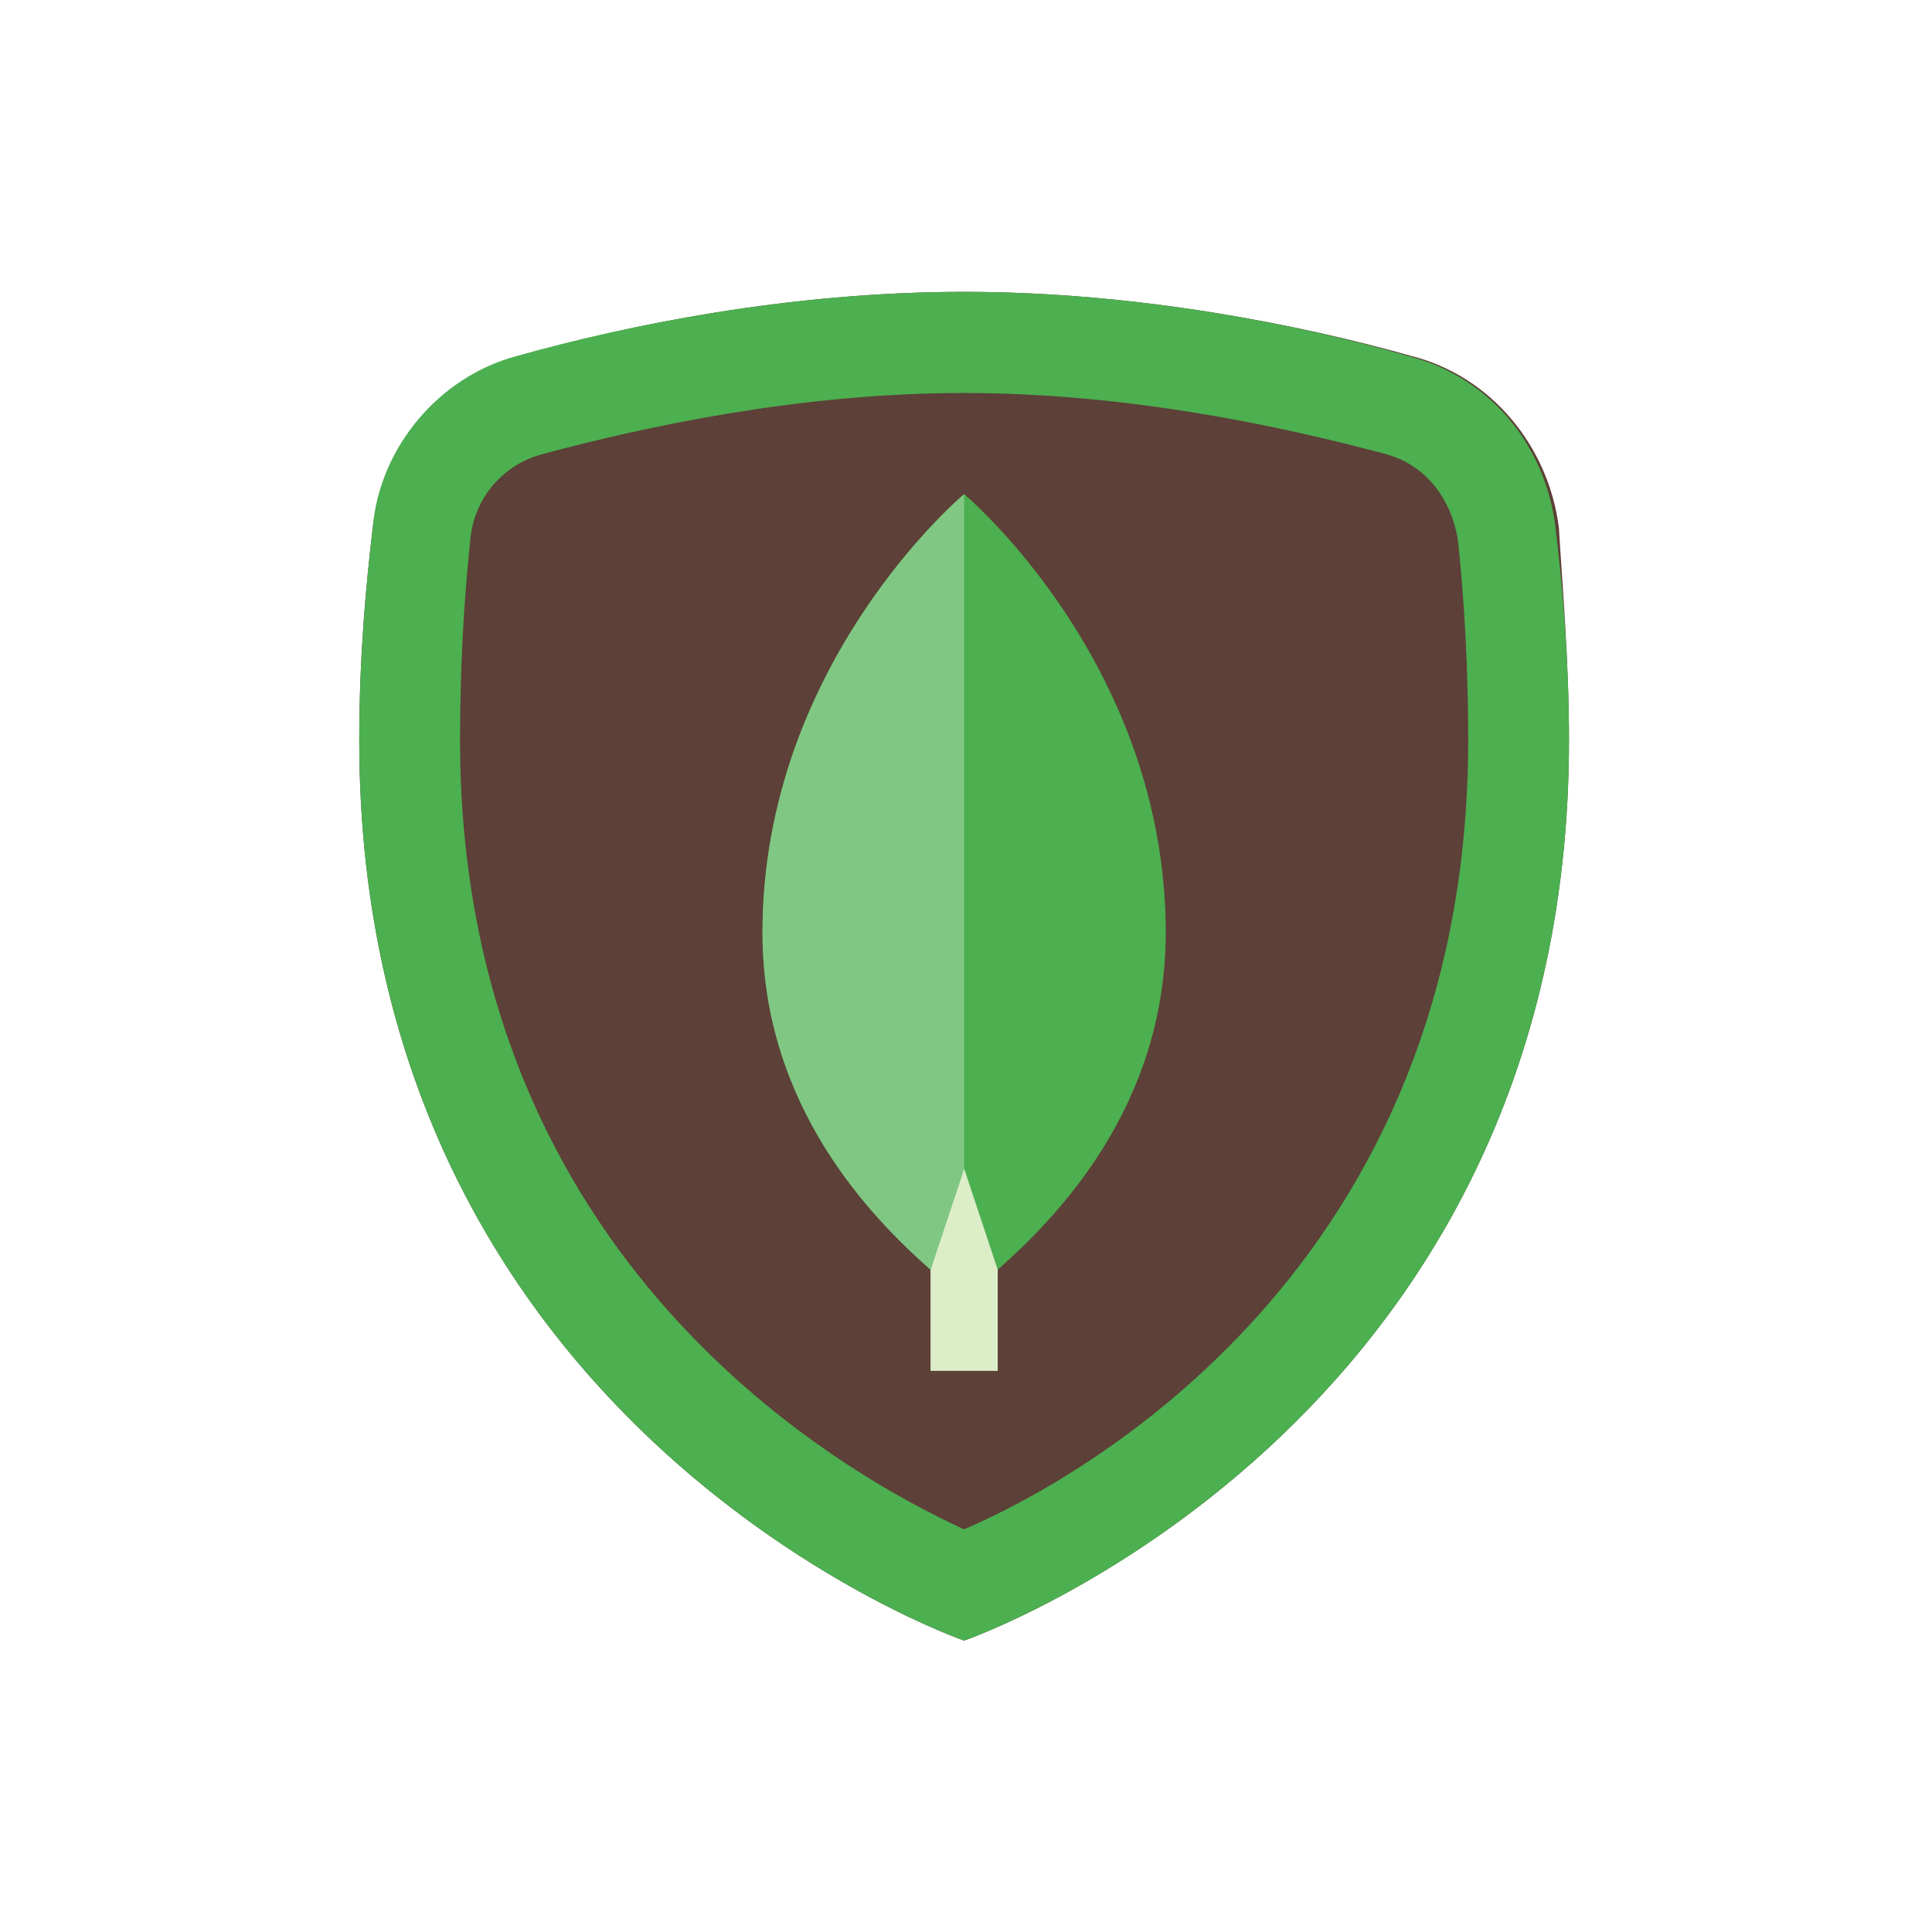
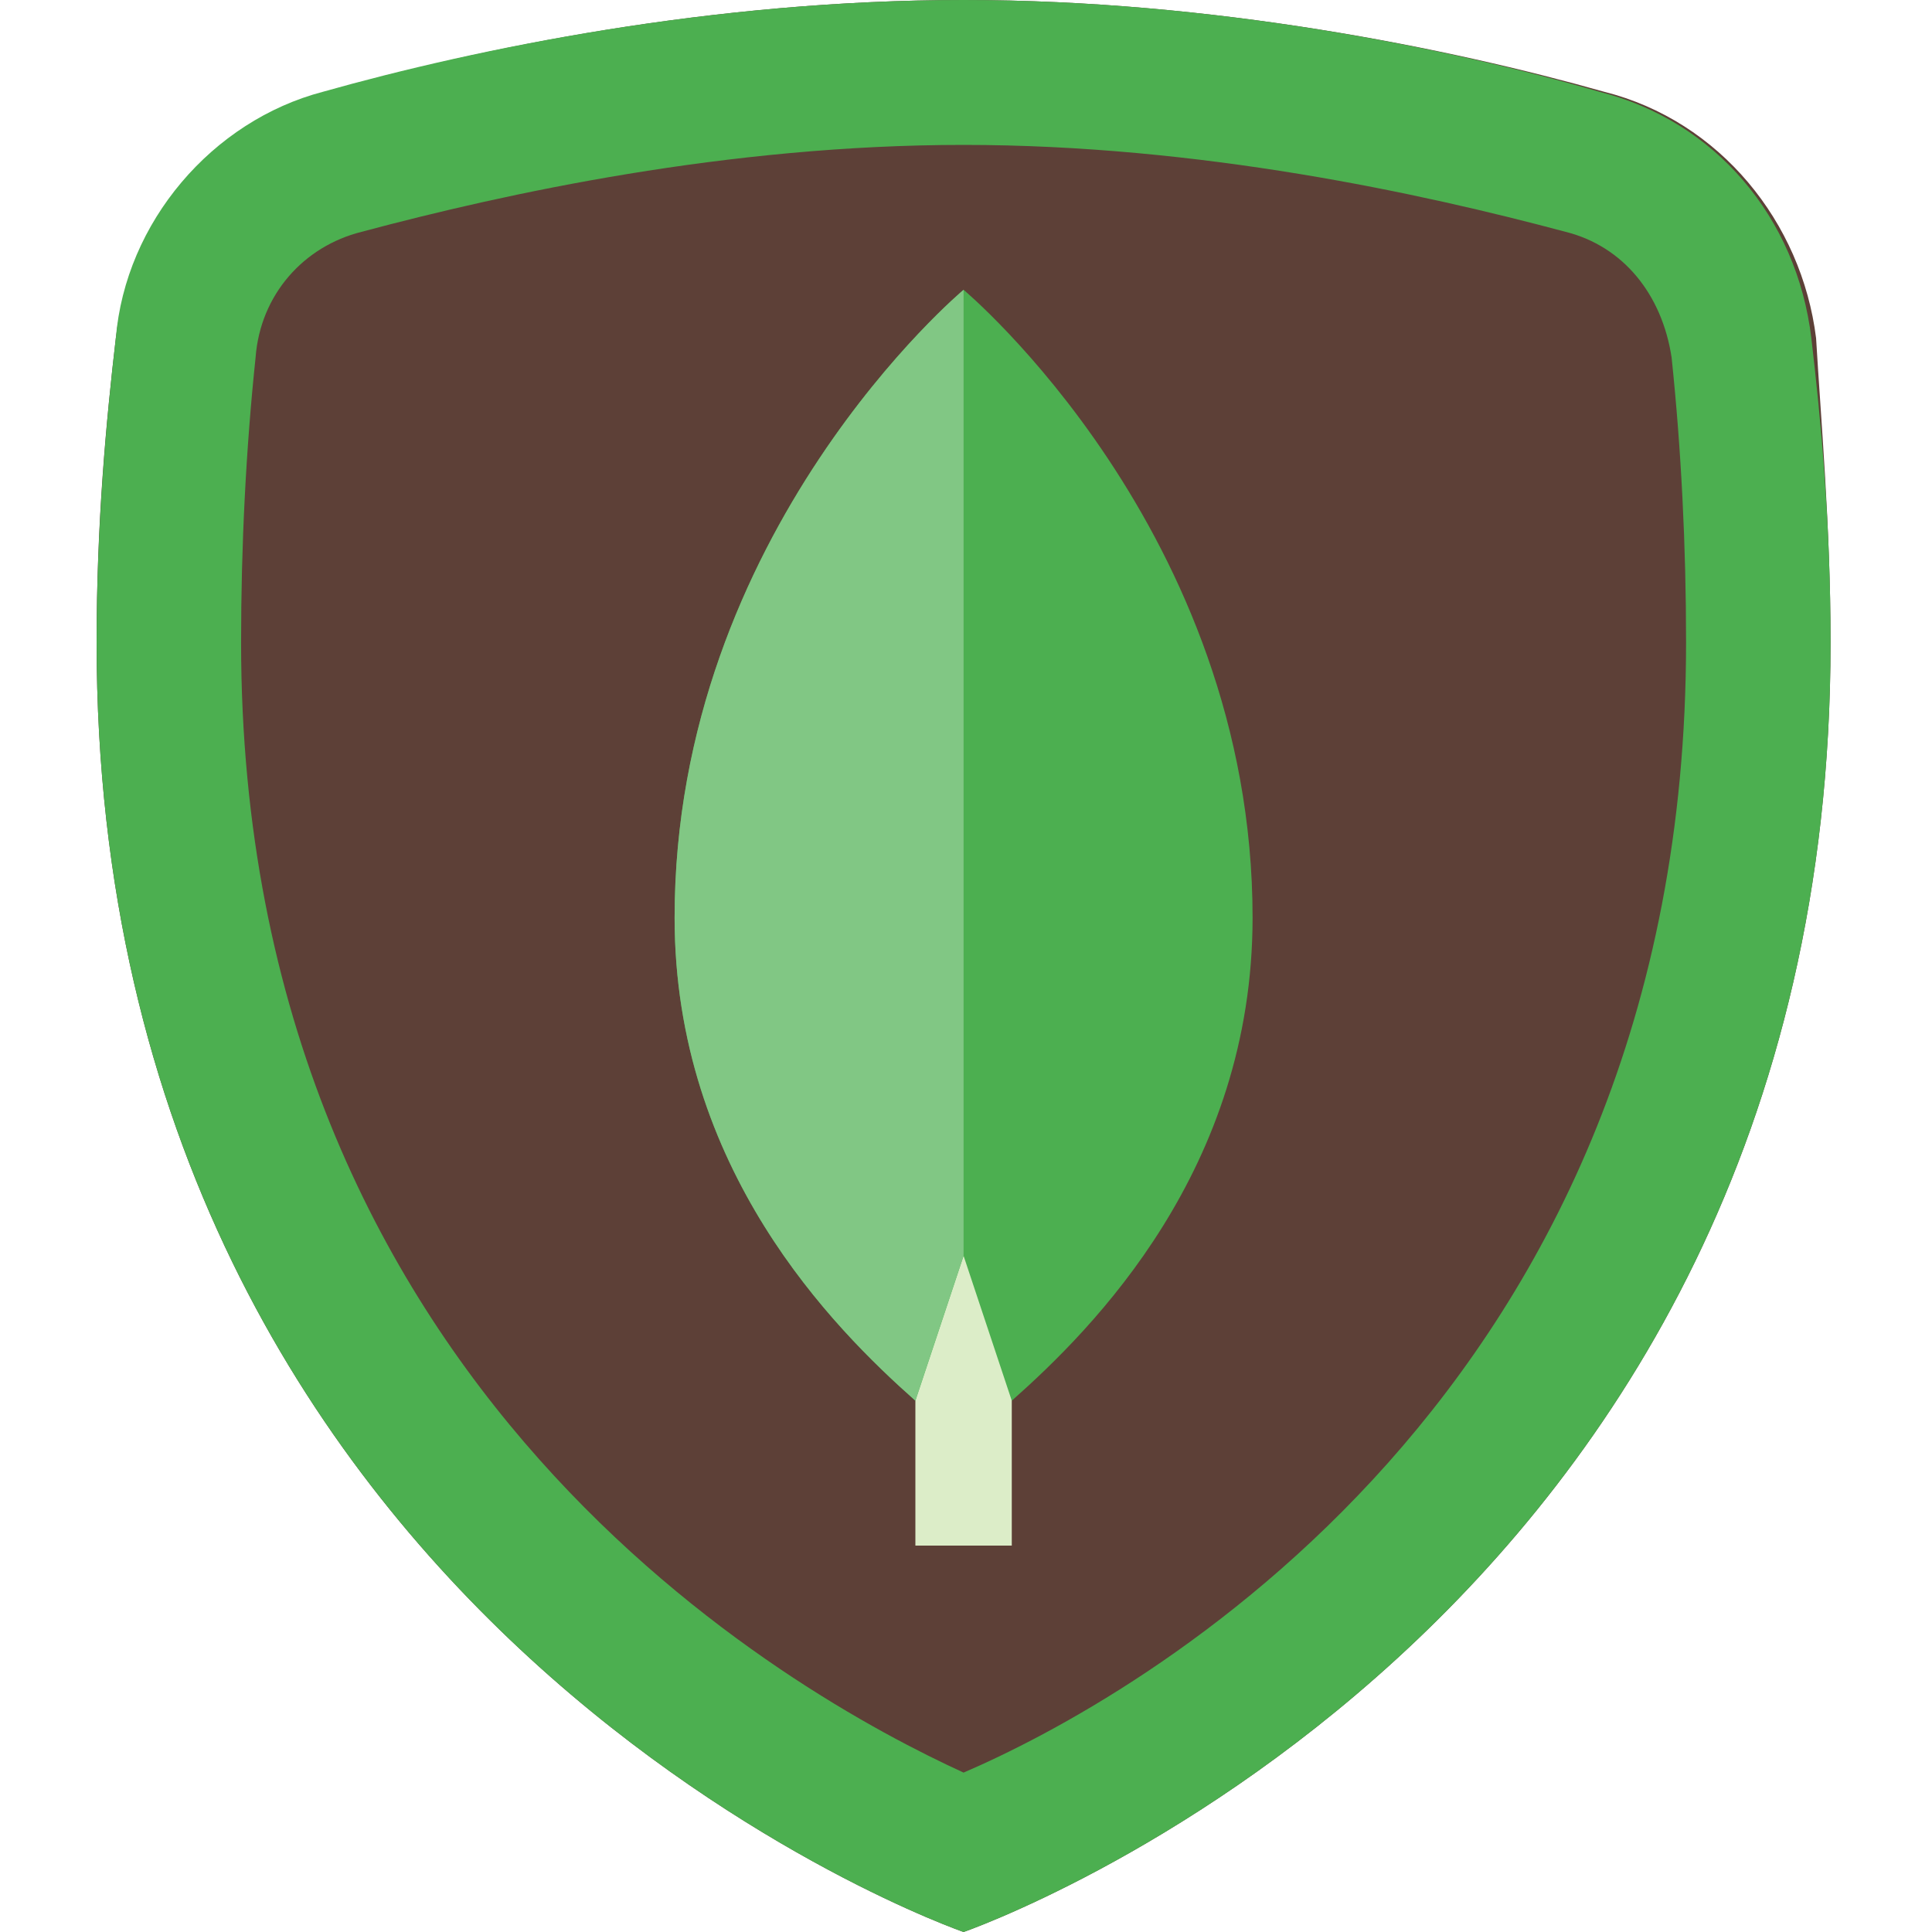
- <svg xmlns="http://www.w3.org/2000/svg" width="375pt" height="375pt" viewBox="0 0 375 375" version="1.2">
+ <svg xmlns="http://www.w3.org/2000/svg" width="75pt" height="75pt" viewBox="0 0 75 75" version="1.2">
  <defs>
    <clipPath id="clip1">
-       <path d="M 69.566 56.645 L 304.703 56.645 L 304.703 318.395 L 69.566 318.395 Z M 69.566 56.645 " />
+       <path d="M 3.703 0 L 71.109 0 L 71.109 75 L 3.703 75 Z M 3.703 0 " />
    </clipPath>
  </defs>
  <g id="surface1">
    <g clip-path="url(#clip1)" clip-rule="nonzero">
-       <path style=" stroke:none;fill-rule:nonzero;fill:rgb(36.469%,25.099%,21.57%);fill-opacity:1;" d="M 304.539 143.691 C 304.539 277.863 187.137 318.441 187.137 318.441 C 187.137 318.441 69.73 277.863 69.73 143.691 C 69.73 127.328 71.035 113.586 72.34 102.461 C 74.297 86.098 85.387 73.008 101.039 69.078 C 121.258 63.191 153.219 56.645 187.137 56.645 C 221.051 56.645 253.012 63.191 273.883 69.078 C 289.539 73.008 300.625 86.75 302.582 102.461 C 303.234 113.586 304.539 127.984 304.539 143.691 Z M 304.539 143.691 " />
-       <path style=" stroke:none;fill-rule:nonzero;fill:rgb(29.799%,68.629%,31.369%);fill-opacity:1;" d="M 187.137 76.281 C 219.094 76.281 249.098 82.824 268.664 88.059 C 276.492 90.023 281.711 96.57 283.016 105.078 C 284.32 117.512 284.973 130.602 284.973 143.691 C 284.973 245.793 209.965 287.027 187.137 296.844 C 164.309 286.371 89.297 245.137 89.297 143.691 C 89.297 130.602 89.949 117.512 91.254 105.078 C 91.906 96.57 97.777 90.023 105.605 88.059 C 125.172 82.824 155.176 76.281 187.137 76.281 M 187.137 56.645 C 153.219 56.645 121.258 63.191 100.387 69.078 C 85.387 73.008 73.645 86.75 72.34 102.461 C 71.035 113.586 69.73 127.984 69.73 143.691 C 69.73 277.863 187.137 318.441 187.137 318.441 C 187.137 318.441 304.539 277.863 304.539 143.691 C 304.539 127.328 303.234 113.586 301.93 102.461 C 299.973 86.098 288.887 73.008 273.23 69.078 C 253.012 63.191 221.051 56.645 187.137 56.645 Z M 187.137 56.645 " />
+       <path style=" stroke:none;fill-rule:nonzero;fill:rgb(36.469%,25.099%,21.57%);fill-opacity:1;" d="M 71.062 24.938 C 71.062 63.375 37.406 75 37.406 75 C 37.406 75 3.75 63.375 3.75 24.938 C 3.75 20.25 4.125 16.312 4.496 13.125 C 5.059 8.438 8.238 4.688 12.727 3.562 C 18.52 1.875 27.684 0 37.406 0 C 47.129 0 56.293 1.875 62.273 3.562 C 66.762 4.688 69.941 8.625 70.5 13.125 C 70.688 16.312 71.062 20.438 71.062 24.938 Z M 71.062 24.938 " />
+       <path style=" stroke:none;fill-rule:nonzero;fill:rgb(29.799%,68.629%,31.369%);fill-opacity:1;" d="M 37.406 5.625 C 46.566 5.625 55.168 7.5 60.777 9 C 63.023 9.562 64.52 11.438 64.891 13.875 C 65.266 17.438 65.453 21.188 65.453 24.938 C 65.453 54.188 43.949 66 37.406 68.812 C 30.863 65.812 9.359 54 9.359 24.938 C 9.359 21.188 9.547 17.438 9.922 13.875 C 10.105 11.438 11.789 9.562 14.035 9 C 19.645 7.5 28.246 5.625 37.406 5.625 M 37.406 0 C 27.684 0 18.52 1.875 12.539 3.562 C 8.238 4.688 4.871 8.625 4.496 13.125 C 4.125 16.312 3.75 20.438 3.75 24.938 C 3.75 63.375 37.406 75 37.406 75 C 37.406 75 71.062 63.375 71.062 24.938 C 71.062 20.25 70.688 16.312 70.316 13.125 C 69.754 8.438 66.574 4.688 62.086 3.562 C 56.293 1.875 47.129 0 37.406 0 Z M 37.406 0 " />
    </g>
-     <path style=" stroke:none;fill-rule:nonzero;fill:rgb(86.269%,92.94%,78.429%);fill-opacity:1;" d="M 180.613 213.723 L 193.656 213.723 L 193.656 266.082 L 180.613 266.082 Z M 180.613 213.723 " />
-     <path style=" stroke:none;fill-rule:nonzero;fill:rgb(29.799%,68.629%,31.369%);fill-opacity:1;" d="M 187.137 95.914 C 187.137 95.914 148 128.641 148 181 C 148 215.031 169.523 236.629 180.613 246.449 L 187.137 226.812 L 193.656 246.449 C 204.746 236.629 226.27 215.031 226.27 181 C 226.27 128.641 187.137 95.914 187.137 95.914 Z M 187.137 95.914 " />
-     <path style=" stroke:none;fill-rule:nonzero;fill:rgb(50.589%,78.04%,51.759%);fill-opacity:1;" d="M 187.137 95.914 C 187.137 95.914 148 128.641 148 181 C 148 215.031 169.523 236.629 180.613 246.449 L 187.137 226.812 Z M 187.137 95.914 " />
+     <path style=" stroke:none;fill-rule:nonzero;fill:rgb(86.269%,92.94%,78.429%);fill-opacity:1;" d="M 35.535 45 L 39.277 45 L 39.277 60 L 35.535 60 Z M 35.535 45 " />
+     <path style=" stroke:none;fill-rule:nonzero;fill:rgb(29.799%,68.629%,31.369%);fill-opacity:1;" d="M 37.406 11.25 C 37.406 11.25 26.188 20.625 26.188 35.625 C 26.188 45.375 32.359 51.562 35.535 54.375 L 37.406 48.75 L 39.277 54.375 C 42.453 51.562 48.625 45.375 48.625 35.625 C 48.625 20.625 37.406 11.25 37.406 11.25 Z M 37.406 11.25 " />
+     <path style=" stroke:none;fill-rule:nonzero;fill:rgb(50.589%,78.04%,51.759%);fill-opacity:1;" d="M 37.406 11.25 C 37.406 11.25 26.188 20.625 26.188 35.625 C 26.188 45.375 32.359 51.562 35.535 54.375 L 37.406 48.75 Z M 37.406 11.25 " />
  </g>
</svg>
